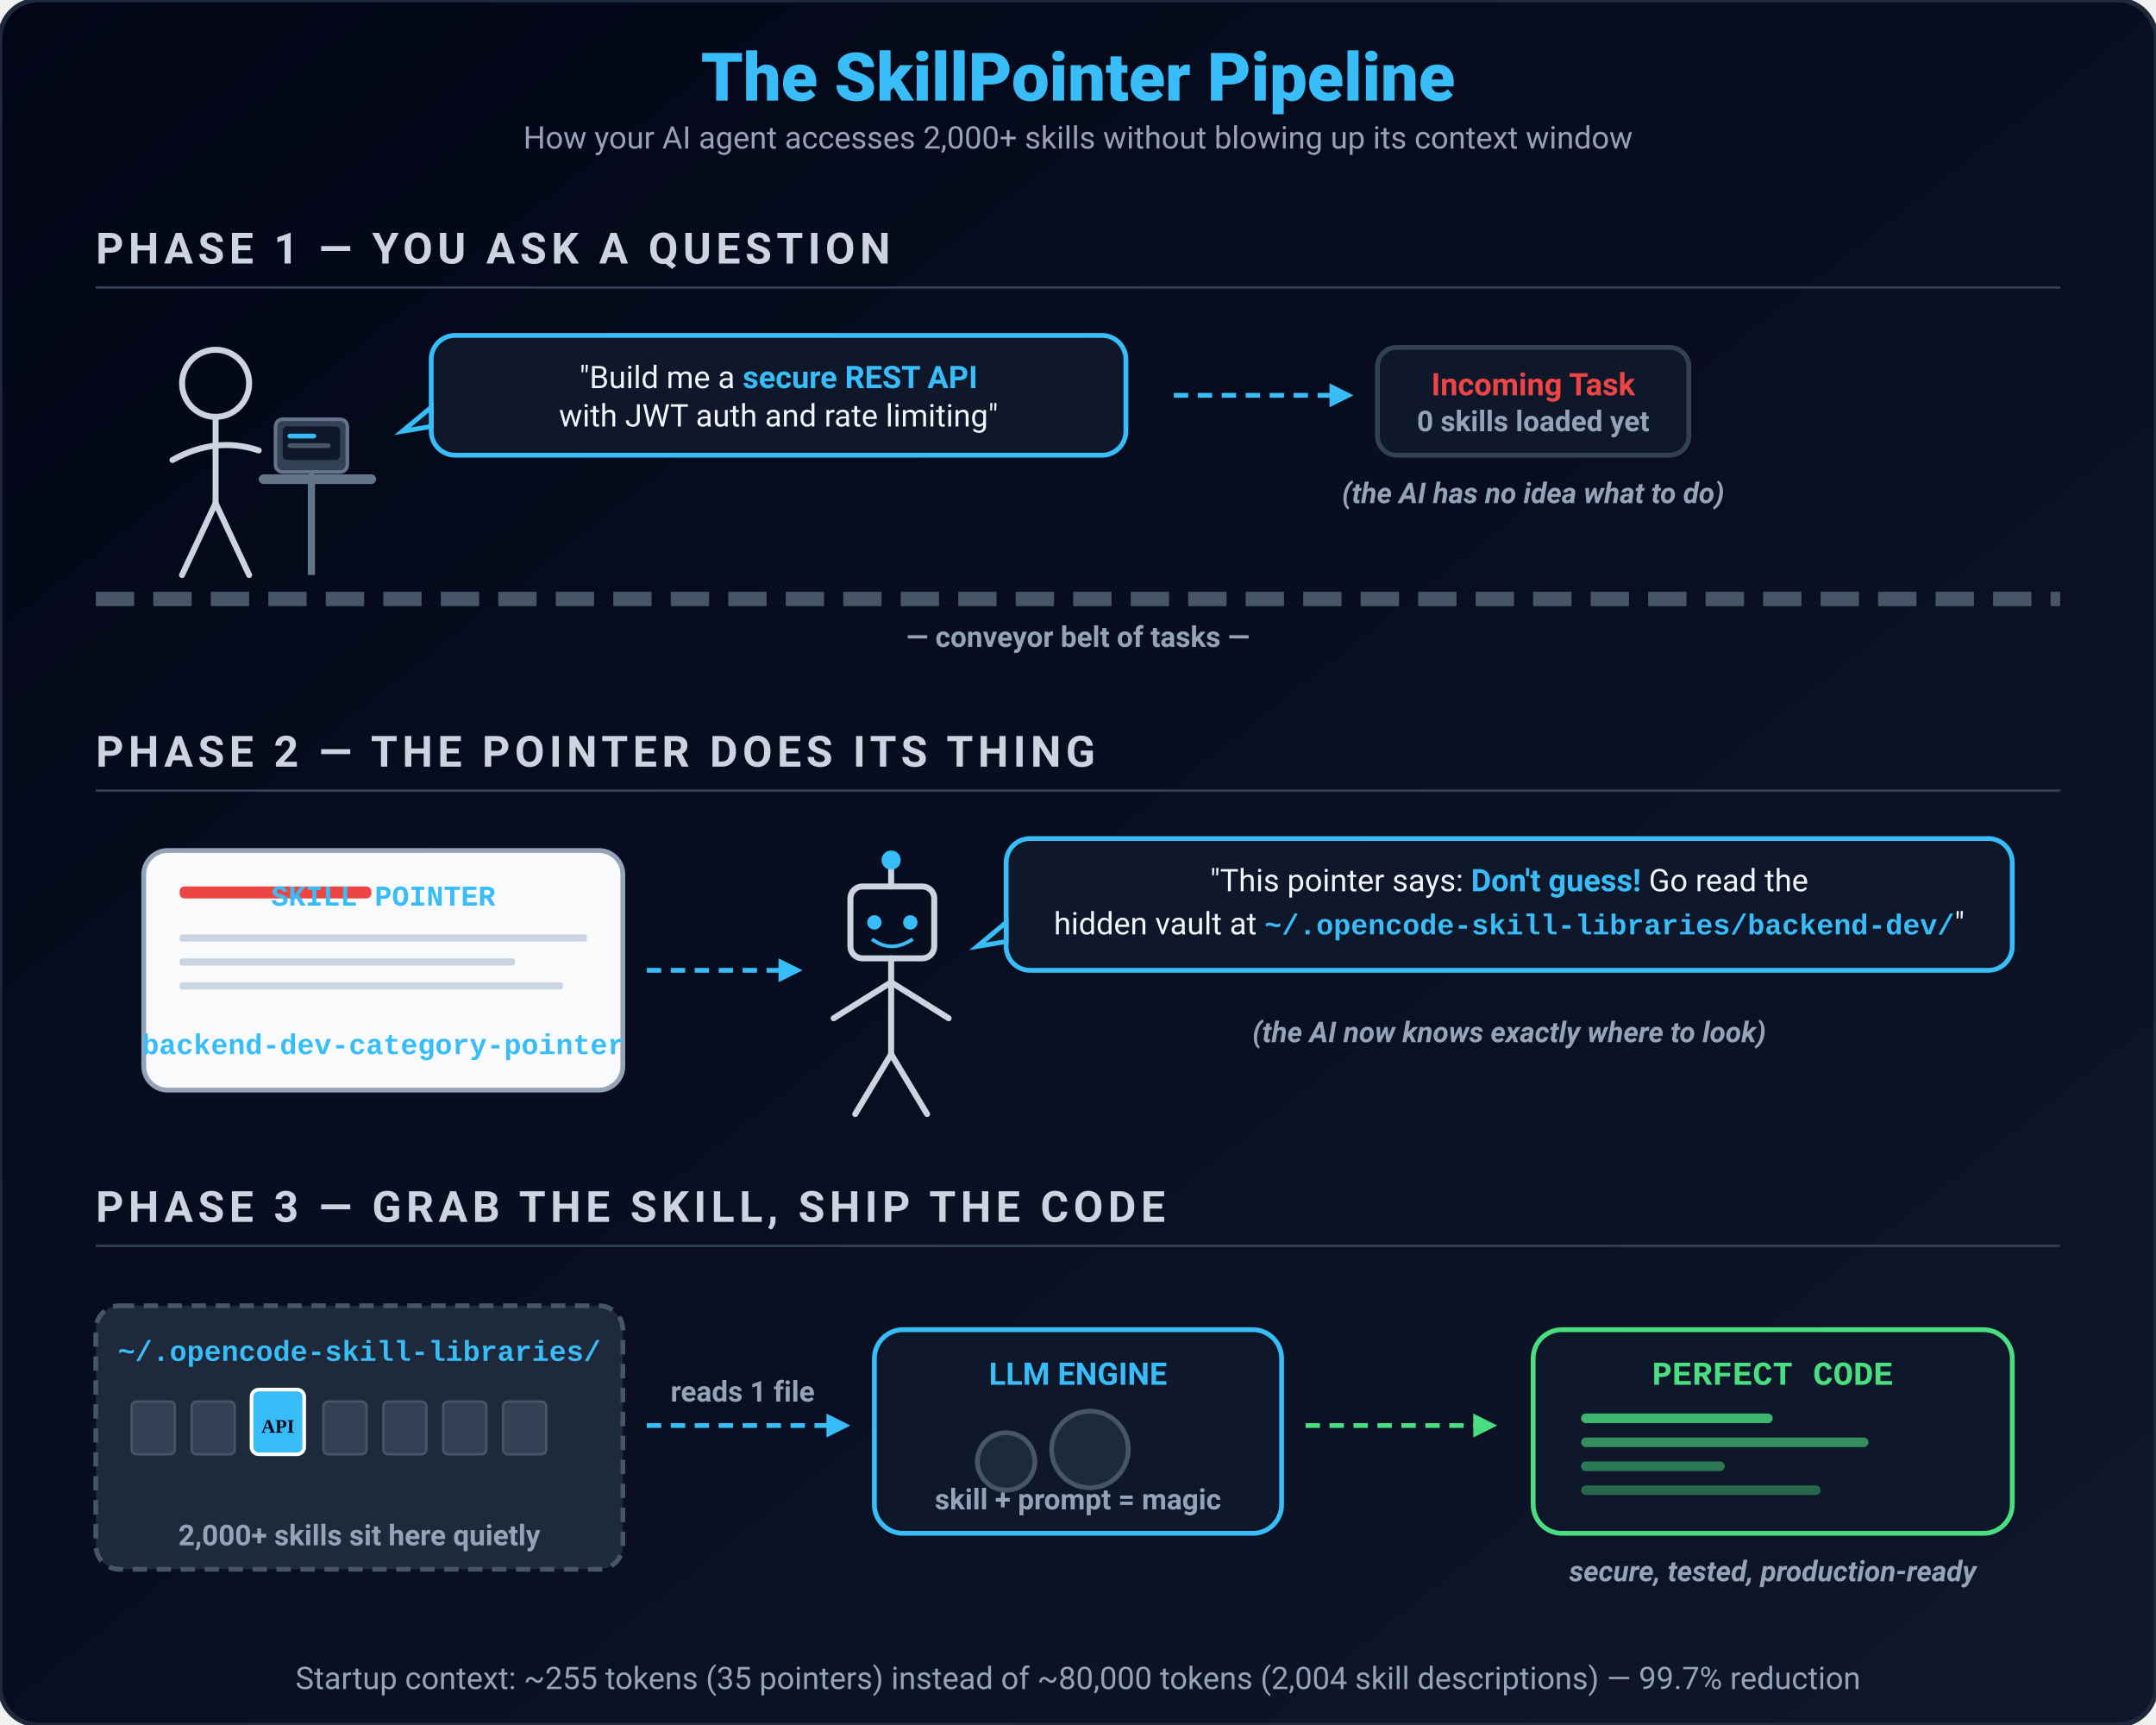
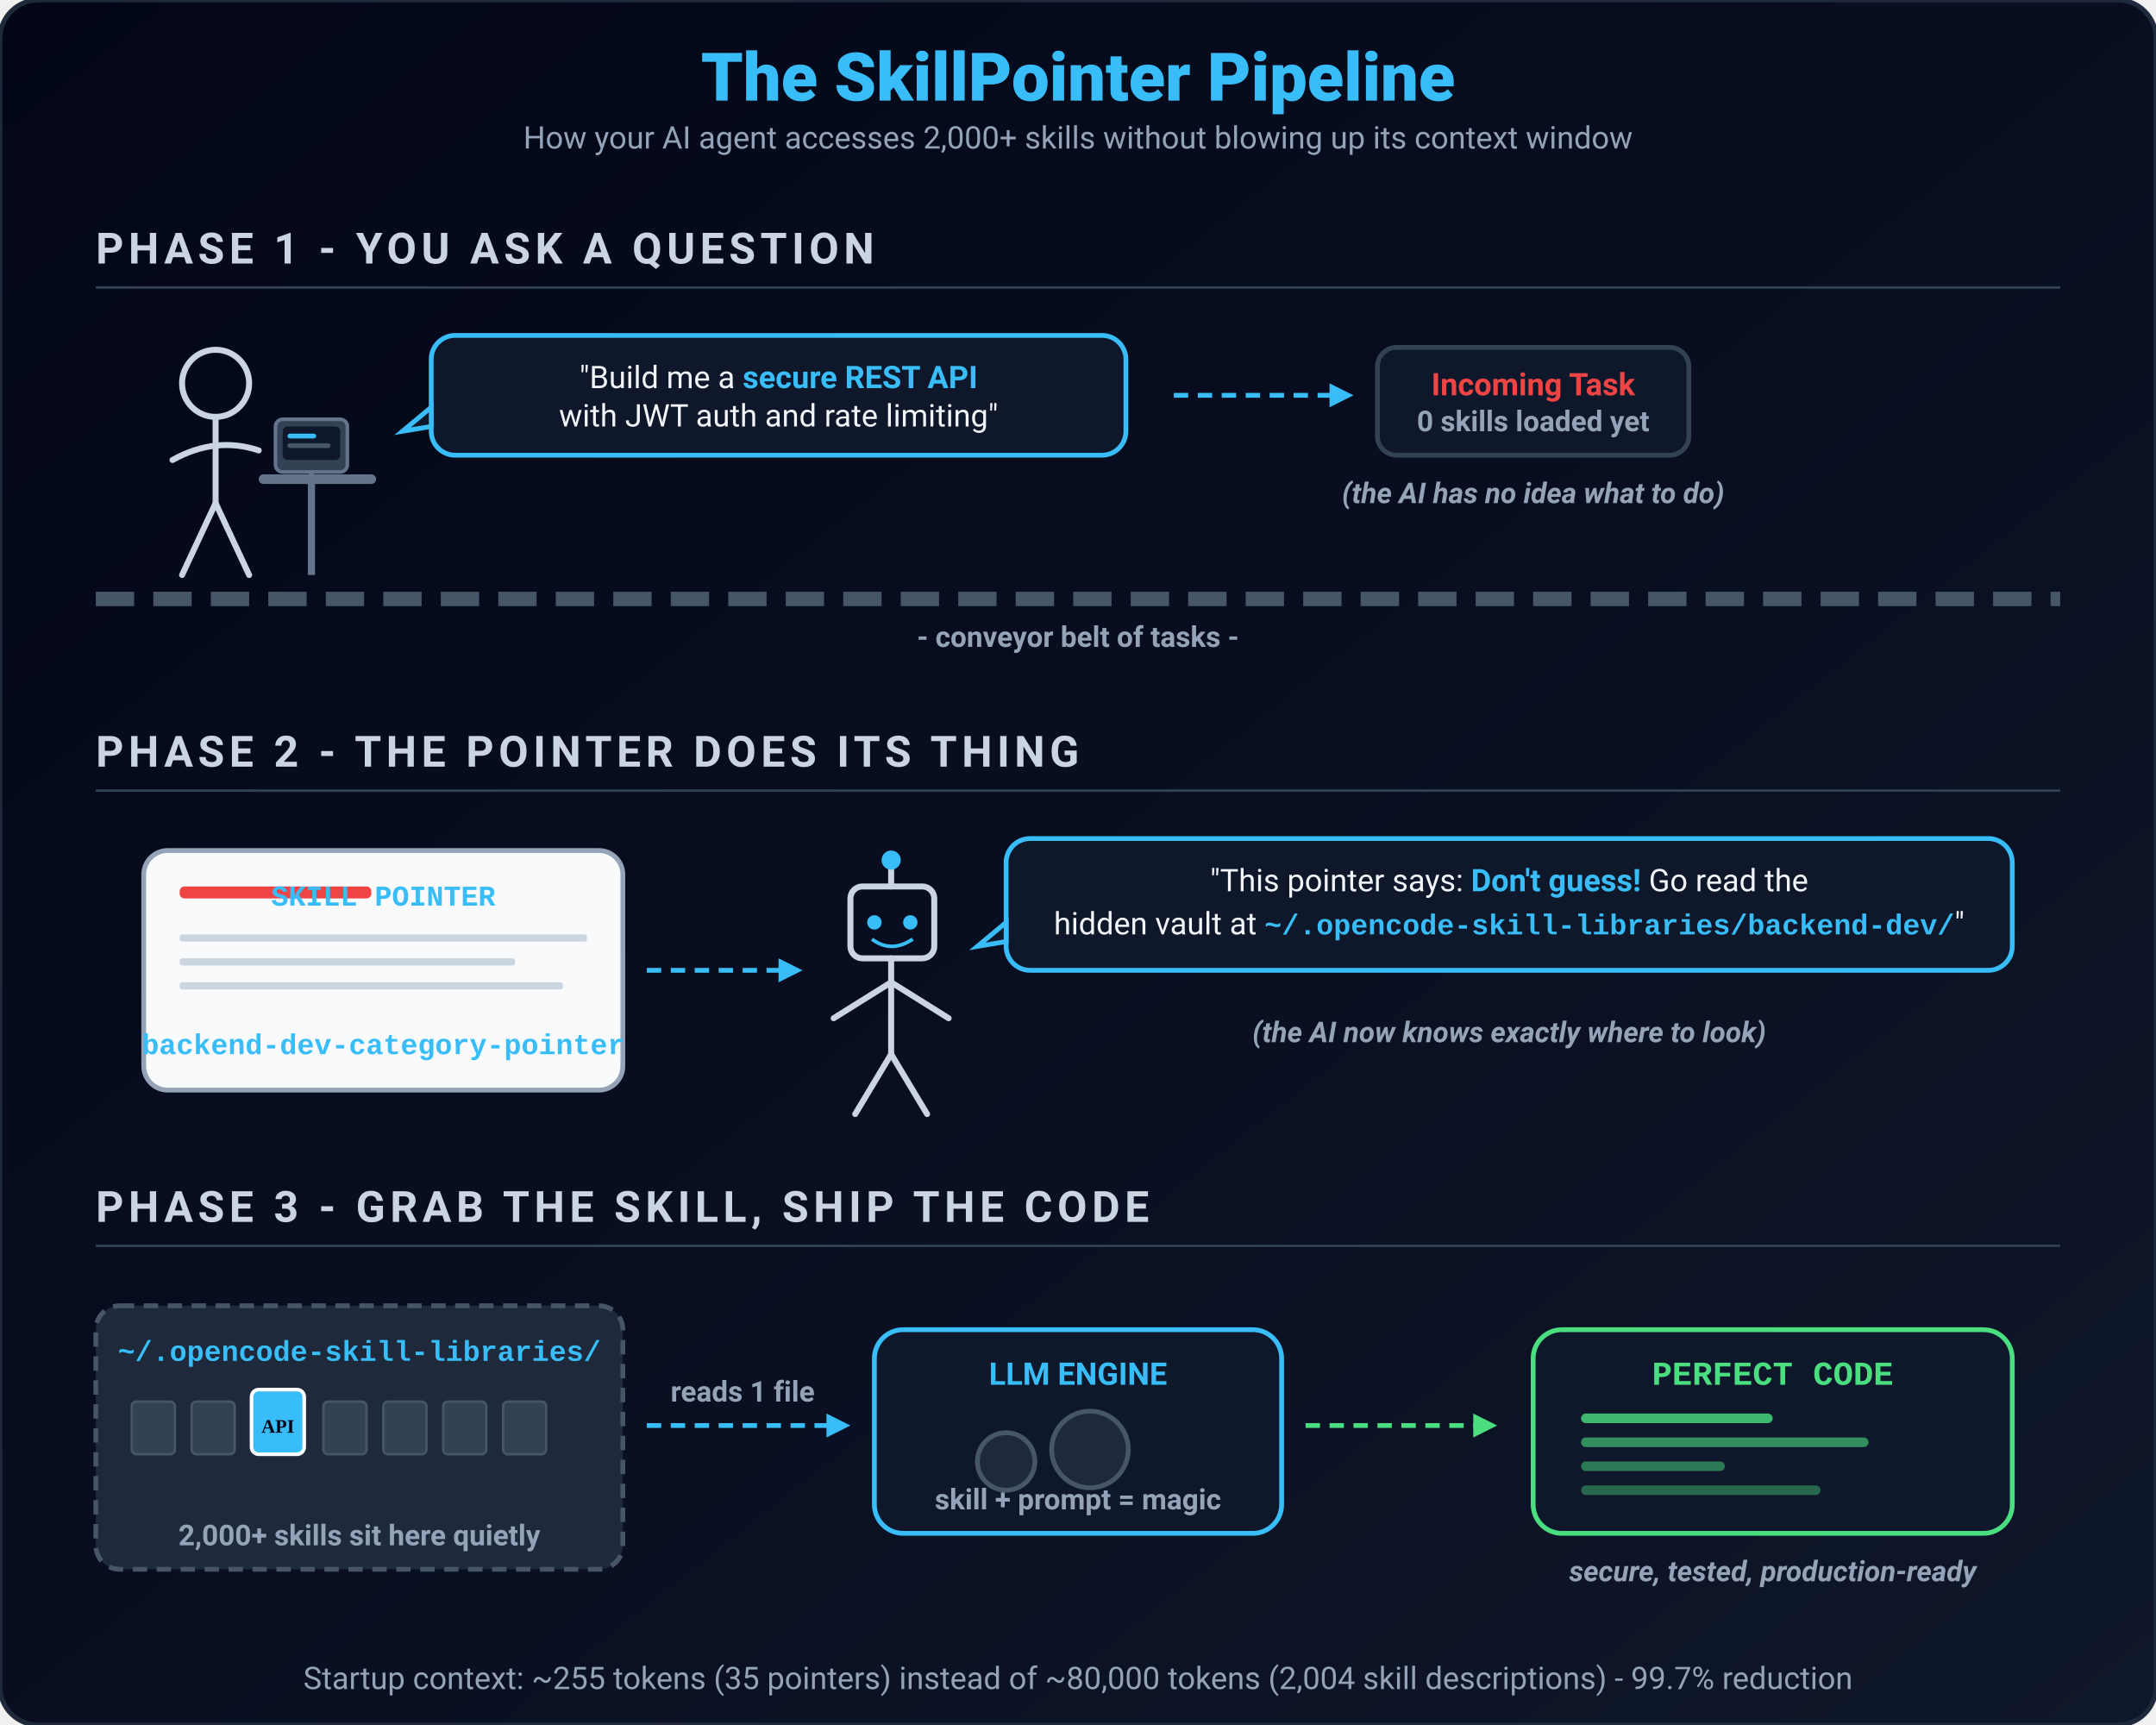
<svg xmlns="http://www.w3.org/2000/svg" viewBox="0 0 900 720" width="900" height="720">
  <defs>
    <style>
      .t-title { font-family: -apple-system, BlinkMacSystemFont, "Segoe UI", Roboto, Helvetica, Arial, sans-serif; font-size: 28px; font-weight: 800; fill: #38bdf8; }
      .t-sub { font-family: -apple-system, BlinkMacSystemFont, "Segoe UI", Roboto, Helvetica, Arial, sans-serif; font-size: 13px; fill: #94a3b8; }
      .t-phase { font-family: -apple-system, BlinkMacSystemFont, "Segoe UI", Roboto, Helvetica, Arial, sans-serif; font-size: 18px; font-weight: bold; fill: #cbd5e1; letter-spacing: 2px; }
      .t-label { font-family: -apple-system, BlinkMacSystemFont, "Segoe UI", Roboto, Helvetica, Arial, sans-serif; font-size: 12px; fill: #94a3b8; font-weight: 600; }
      .t-talk { font-family: -apple-system, BlinkMacSystemFont, "Segoe UI", Roboto, Helvetica, Arial, sans-serif; font-size: 13px; fill: #f1f5f9; }
      .t-em { font-weight: bold; fill: #38bdf8; }
      .t-warn { font-weight: bold; fill: #ef4444; }
      .t-code { font-family: "SFMono-Regular", Consolas, "Liberation Mono", Menlo, Courier, monospace; font-size: 12px; fill: #38bdf8; font-weight: bold; }
      .t-big-code { font-family: "SFMono-Regular", Consolas, "Liberation Mono", Menlo, Courier, monospace; font-size: 14px; fill: #4ade80; font-weight: bold; }

      .sk { stroke: #cbd5e1; stroke-width: 2.5px; stroke-linecap: round; stroke-linejoin: round; fill: none; }
      .sk-thin { stroke: #94a3b8; stroke-width: 1.5px; stroke-linecap: round; fill: none; }
      .box { fill: #0f172a; stroke: #334155; stroke-width: 2px; }
      .box-blue { fill: #0f172a; stroke: #38bdf8; stroke-width: 2px; }
      .box-green { fill: #0f172a; stroke: #4ade80; stroke-width: 2px; }
      .vault { fill: #1e293b; stroke: #475569; stroke-width: 2px; stroke-dasharray: 6 4; }

      .belt { stroke: #475569; stroke-width: 6px; stroke-dasharray: 16 8; animation: beltMove 2s linear infinite; }
      .blink { animation: blink 2s ease-in-out infinite; }
      .gear1 { animation: spin 3s linear infinite; transform-origin: center; }
      .gear2 { animation: spinR 3s linear infinite; transform-origin: center; }
      .glow-pulse { animation: glowPulse 2s ease-in-out infinite; }
      .arrow-flow { stroke-dasharray: 6 4; animation: flowDash 1.5s linear infinite; }

      @keyframes beltMove { to { stroke-dashoffset: -48; } }
      @keyframes blink { 0%,100% { opacity: 0.5; } 50% { opacity: 1; } }
      @keyframes spin { to { transform: rotate(360deg); } }
      @keyframes spinR { to { transform: rotate(-360deg); } }
      @keyframes glowPulse { 0%,100% { opacity: 0.7; } 50% { opacity: 1; } }
      @keyframes flowDash { to { stroke-dashoffset: -20; } }
    </style>
    <linearGradient id="bg" x1="0%" y1="0%" x2="100%" y2="100%">
      <stop offset="0%" stop-color="#020617" />
      <stop offset="100%" stop-color="#0f172a" />
    </linearGradient>
  </defs>
  <rect width="900" height="720" fill="url(#bg)" rx="16" />
  <rect width="900" height="720" fill="none" stroke="#1e293b" stroke-width="2" rx="16" />
  <text x="450" y="42" class="t-title" text-anchor="middle">The SkillPointer Pipeline</text>
  <text x="450" y="62" class="t-sub" text-anchor="middle">How your AI agent accesses 2,000+ skills without blowing up its context window</text>
-   <text x="40" y="110" class="t-phase">PHASE 1 — YOU ASK A QUESTION</text>
+   <text x="40" y="110" class="t-phase">PHASE 1 - YOU ASK A QUESTION</text>
  <line x1="40" y1="120" x2="860" y2="120" stroke="#334155" stroke-width="1" />
  <circle cx="90" cy="160" r="14" class="sk" />
  <line x1="90" y1="174" x2="90" y2="210" class="sk" />
  <path d="M 72 192 Q 90 182 108 188" class="sk" />
  <path d="M 76 240 L 90 210 L 104 240" class="sk" />
  <line x1="110" y1="200" x2="155" y2="200" stroke="#64748b" stroke-width="4" stroke-linecap="round" />
  <line x1="130" y1="200" x2="130" y2="240" stroke="#64748b" stroke-width="3" />
  <rect x="115" y="175" width="30" height="22" rx="3" fill="#334155" stroke="#64748b" stroke-width="1.5" />
  <rect x="118" y="178" width="24" height="14" rx="2" fill="#0f172a" />
  <rect x="120" y="181" width="12" height="2" rx="1" fill="#38bdf8" class="blink" />
  <rect x="120" y="185" width="18" height="2" rx="1" fill="#475569" />
  <line x1="130" y1="197" x2="130" y2="200" stroke="#64748b" stroke-width="2" />
  <rect x="180" y="140" width="290" height="50" rx="10" class="box-blue" />
  <polygon points="180,170 168,180 180,178" fill="#0f172a" stroke="#38bdf8" stroke-width="2" />
  <text x="325" y="162" class="t-talk" text-anchor="middle">"Build me a <tspan class="t-em">secure REST API</tspan>
  </text>
  <text x="325" y="178" class="t-talk" text-anchor="middle">with JWT auth and rate limiting"</text>
  <line x1="490" y1="165" x2="560" y2="165" stroke="#38bdf8" stroke-width="2" class="arrow-flow" />
  <polygon points="555,160 565,165 555,170" fill="#38bdf8" />
  <rect x="575" y="145" width="130" height="45" rx="8" class="box" />
  <text x="640" y="165" class="t-talk t-warn" text-anchor="middle">Incoming Task</text>
  <text x="640" y="180" class="t-label" text-anchor="middle">0 skills loaded yet</text>
  <text x="640" y="210" class="t-label" text-anchor="middle" fill="#64748b" font-style="italic">(the AI has no idea what to do)</text>
  <line x1="40" y1="250" x2="860" y2="250" class="belt" />
-   <text x="450" y="270" class="t-label" text-anchor="middle">— conveyor belt of tasks —</text>
-   <text x="40" y="320" class="t-phase">PHASE 2 — THE POINTER DOES ITS THING</text>
+   <text x="450" y="270" class="t-label" text-anchor="middle">- conveyor belt of tasks -</text>
+   <text x="40" y="320" class="t-phase">PHASE 2 - THE POINTER DOES ITS THING</text>
  <line x1="40" y1="330" x2="860" y2="330" stroke="#334155" stroke-width="1" />
  <rect x="60" y="355" width="200" height="100" rx="10" fill="#f8fafc" stroke="#94a3b8" stroke-width="2" />
  <rect x="75" y="370" width="80" height="5" rx="2" fill="#ef4444" />
  <text x="160" y="378" class="t-code" text-anchor="middle" fill="#0f172a" font-size="11px">SKILL POINTER</text>
  <rect x="75" y="390" width="170" height="3" rx="1" fill="#cbd5e1" />
  <rect x="75" y="400" width="140" height="3" rx="1" fill="#cbd5e1" />
  <rect x="75" y="410" width="160" height="3" rx="1" fill="#cbd5e1" />
  <text x="160" y="440" class="t-code" text-anchor="middle" fill="#475569" font-size="10px">backend-dev-category-pointer</text>
  <line x1="270" y1="405" x2="330" y2="405" stroke="#38bdf8" stroke-width="2" class="arrow-flow" />
  <polygon points="325,400 335,405 325,410" fill="#38bdf8" />
  <rect x="355" y="370" width="35" height="30" rx="5" class="sk" />
  <line x1="372" y1="362" x2="372" y2="370" class="sk" />
  <circle cx="372" cy="359" r="4" fill="#38bdf8" class="blink" />
  <circle cx="365" cy="385" r="3" fill="#38bdf8" />
  <circle cx="380" cy="385" r="3" fill="#38bdf8" />
  <path d="M 364 392 Q 372 398 381 392" stroke="#38bdf8" stroke-width="1.5" fill="none" />
  <line x1="372" y1="400" x2="372" y2="440" class="sk" />
  <path d="M 372 410 L 348 425" class="sk" />
  <path d="M 372 410 L 396 425" class="sk" />
  <path d="M 372 440 L 357 465" class="sk" />
  <path d="M 372 440 L 387 465" class="sk" />
  <rect x="420" y="350" width="420" height="55" rx="10" class="box-blue" />
  <polygon points="420,385 408,395 420,393" fill="#0f172a" stroke="#38bdf8" stroke-width="2" />
  <text x="630" y="372" class="t-talk" text-anchor="middle">"This pointer says: <tspan class="t-em">Don't guess!</tspan> Go read the</text>
  <text x="630" y="390" class="t-talk" text-anchor="middle">hidden vault at <tspan class="t-code">~/.opencode-skill-libraries/backend-dev/</tspan>"</text>
  <text x="630" y="435" class="t-label" text-anchor="middle" fill="#64748b" font-style="italic">(the AI now knows exactly where to look)</text>
-   <text x="40" y="510" class="t-phase">PHASE 3 — GRAB THE SKILL, SHIP THE CODE</text>
+   <text x="40" y="510" class="t-phase">PHASE 3 - GRAB THE SKILL, SHIP THE CODE</text>
  <line x1="40" y1="520" x2="860" y2="520" stroke="#334155" stroke-width="1" />
  <rect x="40" y="545" width="220" height="110" rx="10" class="vault" />
  <text x="150" y="568" class="t-code" text-anchor="middle">~/.opencode-skill-libraries/</text>
  <rect x="55" y="585" width="18" height="22" rx="2" fill="#334155" stroke="#475569" stroke-width="1" />
  <rect x="80" y="585" width="18" height="22" rx="2" fill="#334155" stroke="#475569" stroke-width="1" />
  <rect x="105" y="580" width="22" height="27" rx="3" fill="#38bdf8" stroke="#fff" stroke-width="1.5" class="glow-pulse" />
  <text x="116" y="598" font-size="8" fill="#020617" text-anchor="middle" font-weight="bold">API</text>
  <rect x="135" y="585" width="18" height="22" rx="2" fill="#334155" stroke="#475569" stroke-width="1" />
  <rect x="160" y="585" width="18" height="22" rx="2" fill="#334155" stroke="#475569" stroke-width="1" />
  <rect x="185" y="585" width="18" height="22" rx="2" fill="#334155" stroke="#475569" stroke-width="1" />
  <rect x="210" y="585" width="18" height="22" rx="2" fill="#334155" stroke="#475569" stroke-width="1" />
  <text x="150" y="645" class="t-label" text-anchor="middle">2,000+ skills sit here quietly</text>
  <line x1="270" y1="595" x2="350" y2="595" stroke="#38bdf8" stroke-width="2" class="arrow-flow" />
  <polygon points="345,590 355,595 345,600" fill="#38bdf8" />
  <text x="310" y="585" class="t-label" text-anchor="middle" fill="#38bdf8">reads 1 file</text>
  <rect x="365" y="555" width="170" height="85" rx="12" class="box-blue" />
  <text x="450" y="578" class="t-talk t-em" text-anchor="middle">LLM ENGINE</text>
  <circle cx="420" cy="610" r="12" fill="#1e293b" stroke="#475569" stroke-width="2" class="gear1" style="transform-origin: 420px 610px;" />
  <circle cx="455" cy="605" r="16" fill="#1e293b" stroke="#475569" stroke-width="2" class="gear2" style="transform-origin: 455px 605px;" />
  <text x="450" y="630" class="t-label" text-anchor="middle" fill="#38bdf8">skill + prompt = magic</text>
  <line x1="545" y1="595" x2="620" y2="595" stroke="#4ade80" stroke-width="2" class="arrow-flow" />
  <polygon points="615,590 625,595 615,600" fill="#4ade80" />
  <rect x="640" y="555" width="200" height="85" rx="12" class="box-green" />
  <text x="740" y="578" class="t-big-code" text-anchor="middle">PERFECT CODE</text>
  <rect x="660" y="590" width="80" height="4" rx="2" fill="#4ade80" opacity="0.8" />
  <rect x="660" y="600" width="120" height="4" rx="2" fill="#4ade80" opacity="0.6" />
  <rect x="660" y="610" width="60" height="4" rx="2" fill="#4ade80" opacity="0.5" />
  <rect x="660" y="620" width="100" height="4" rx="2" fill="#4ade80" opacity="0.4" />
  <text x="740" y="660" class="t-label" text-anchor="middle" fill="#4ade80" font-style="italic">secure, tested, production-ready</text>
-   <text x="450" y="705" class="t-sub" text-anchor="middle" fill="#64748b">Startup context: ~255 tokens (35 pointers) instead of ~80,000 tokens (2,004 skill descriptions) — 99.7% reduction</text>
+   <text x="450" y="705" class="t-sub" text-anchor="middle" fill="#64748b">Startup context: ~255 tokens (35 pointers) instead of ~80,000 tokens (2,004 skill descriptions) - 99.7% reduction</text>
</svg>
